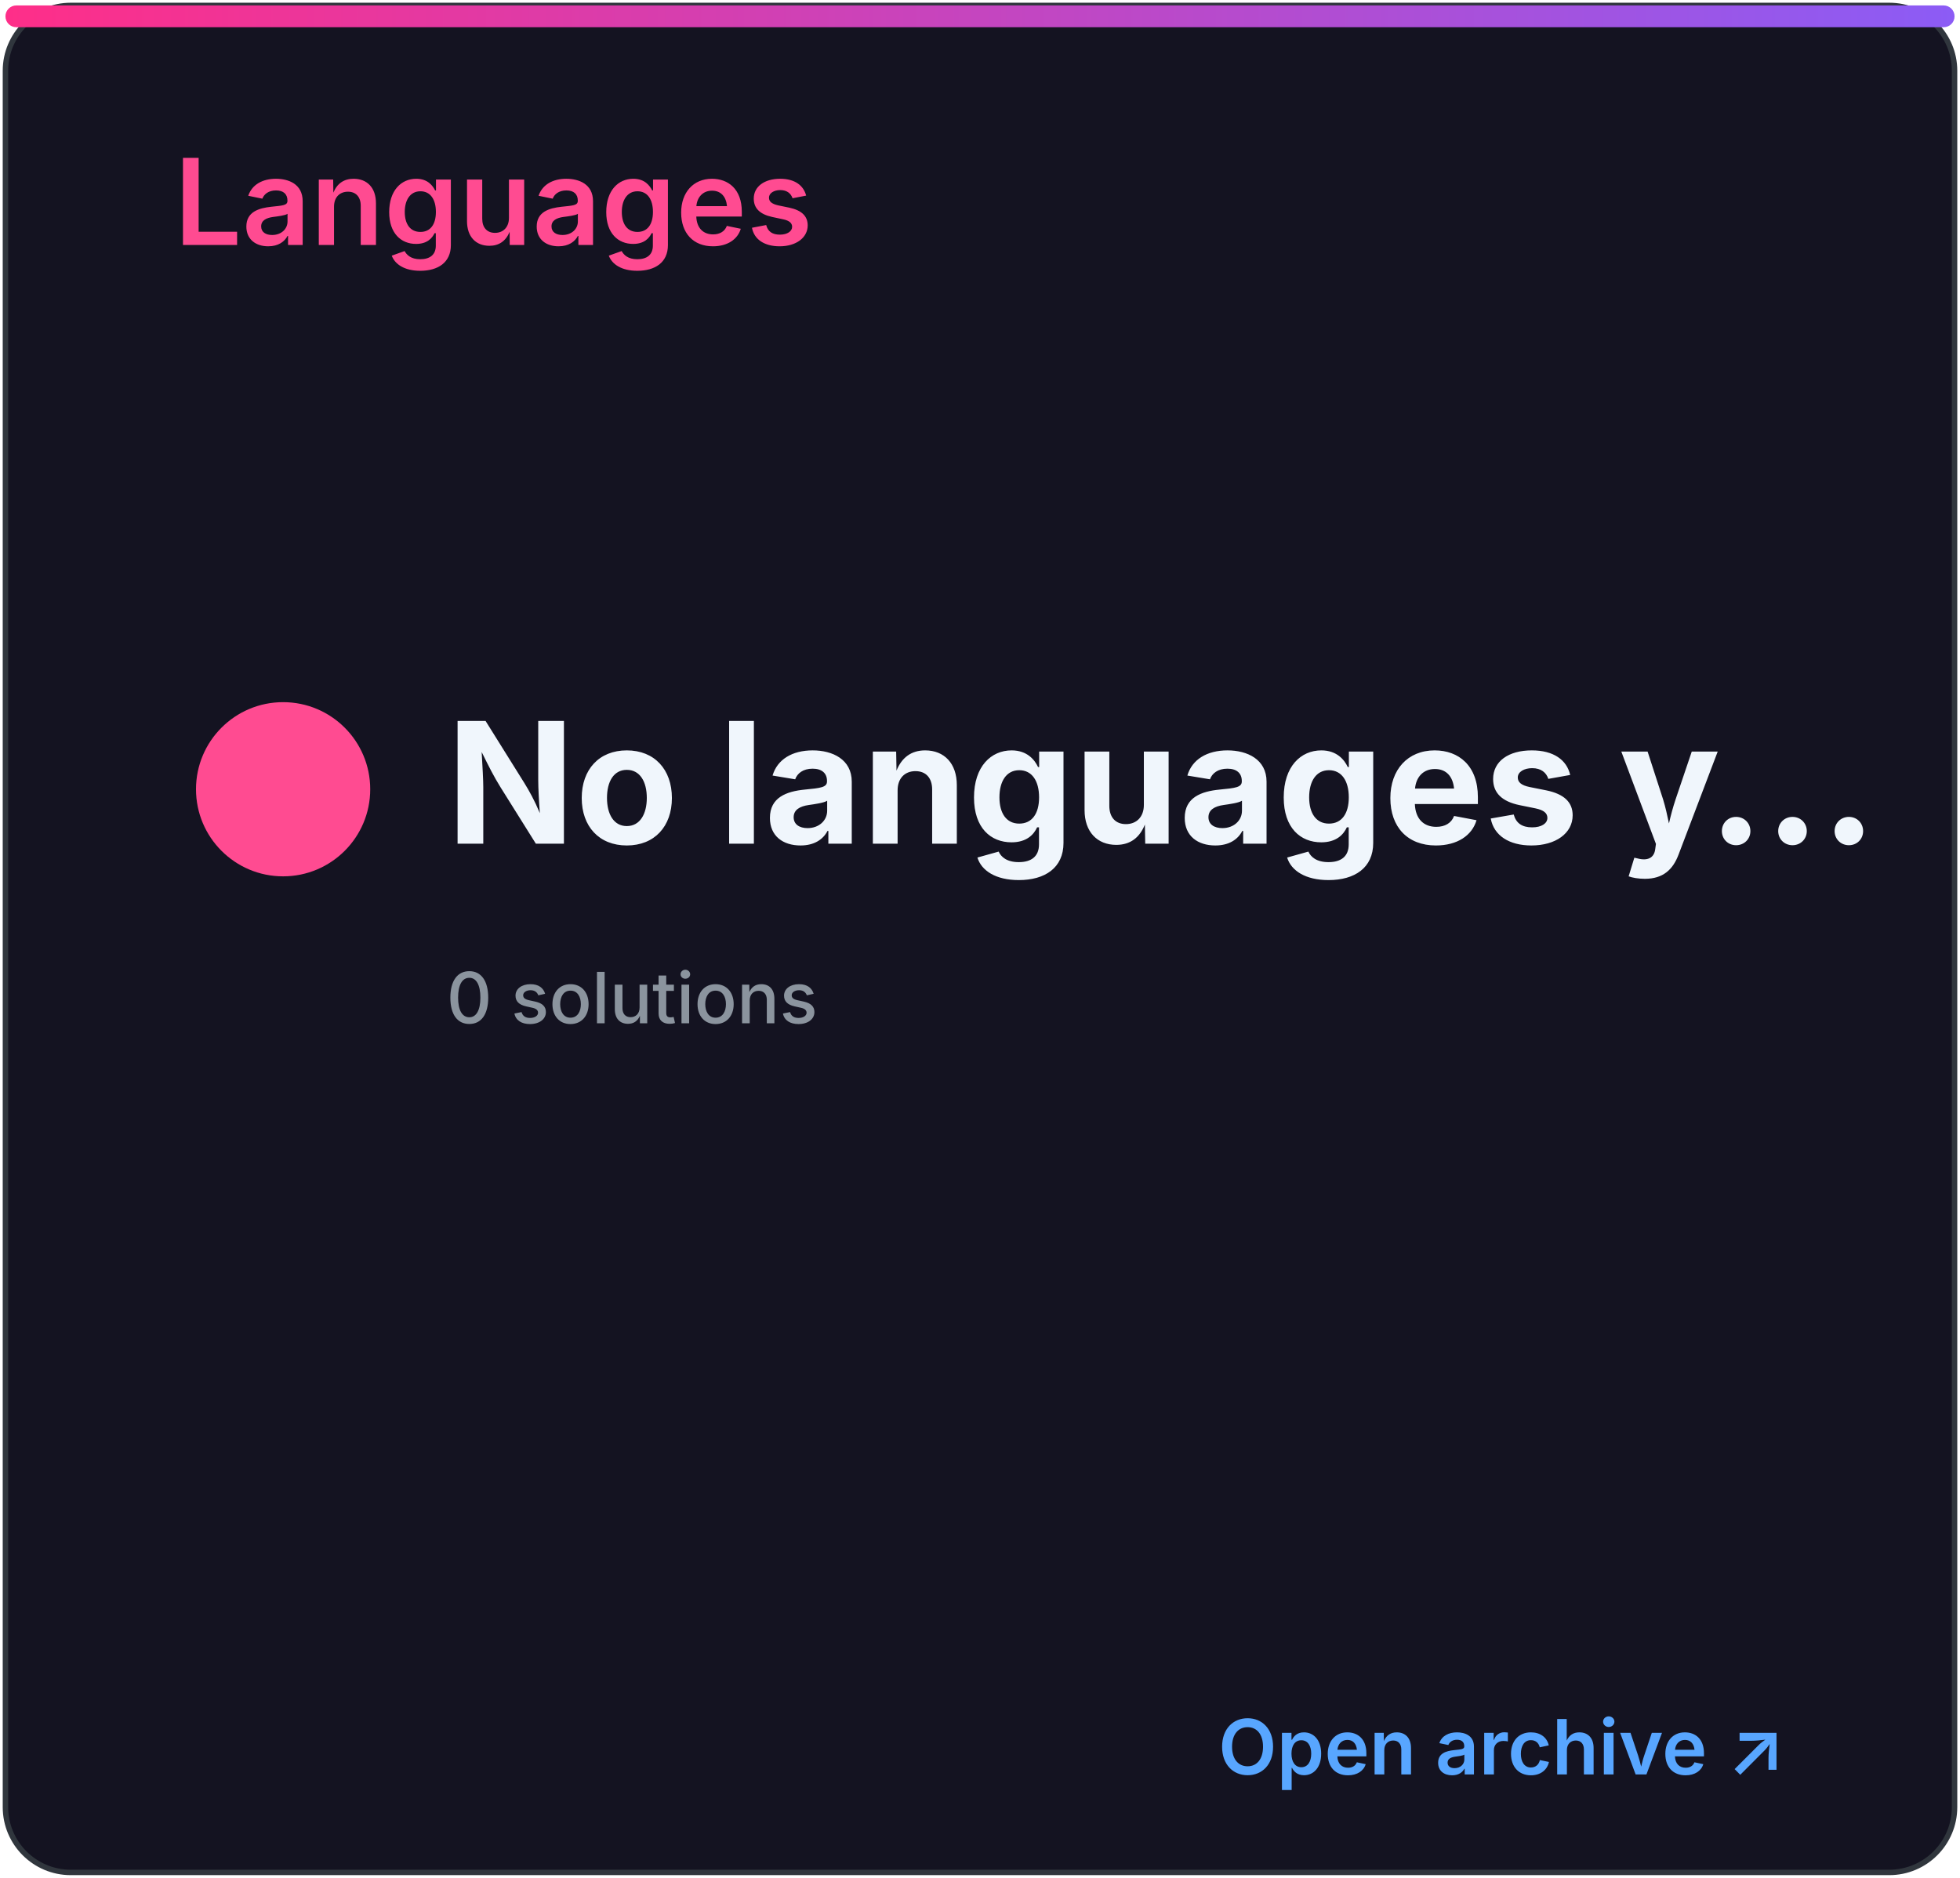
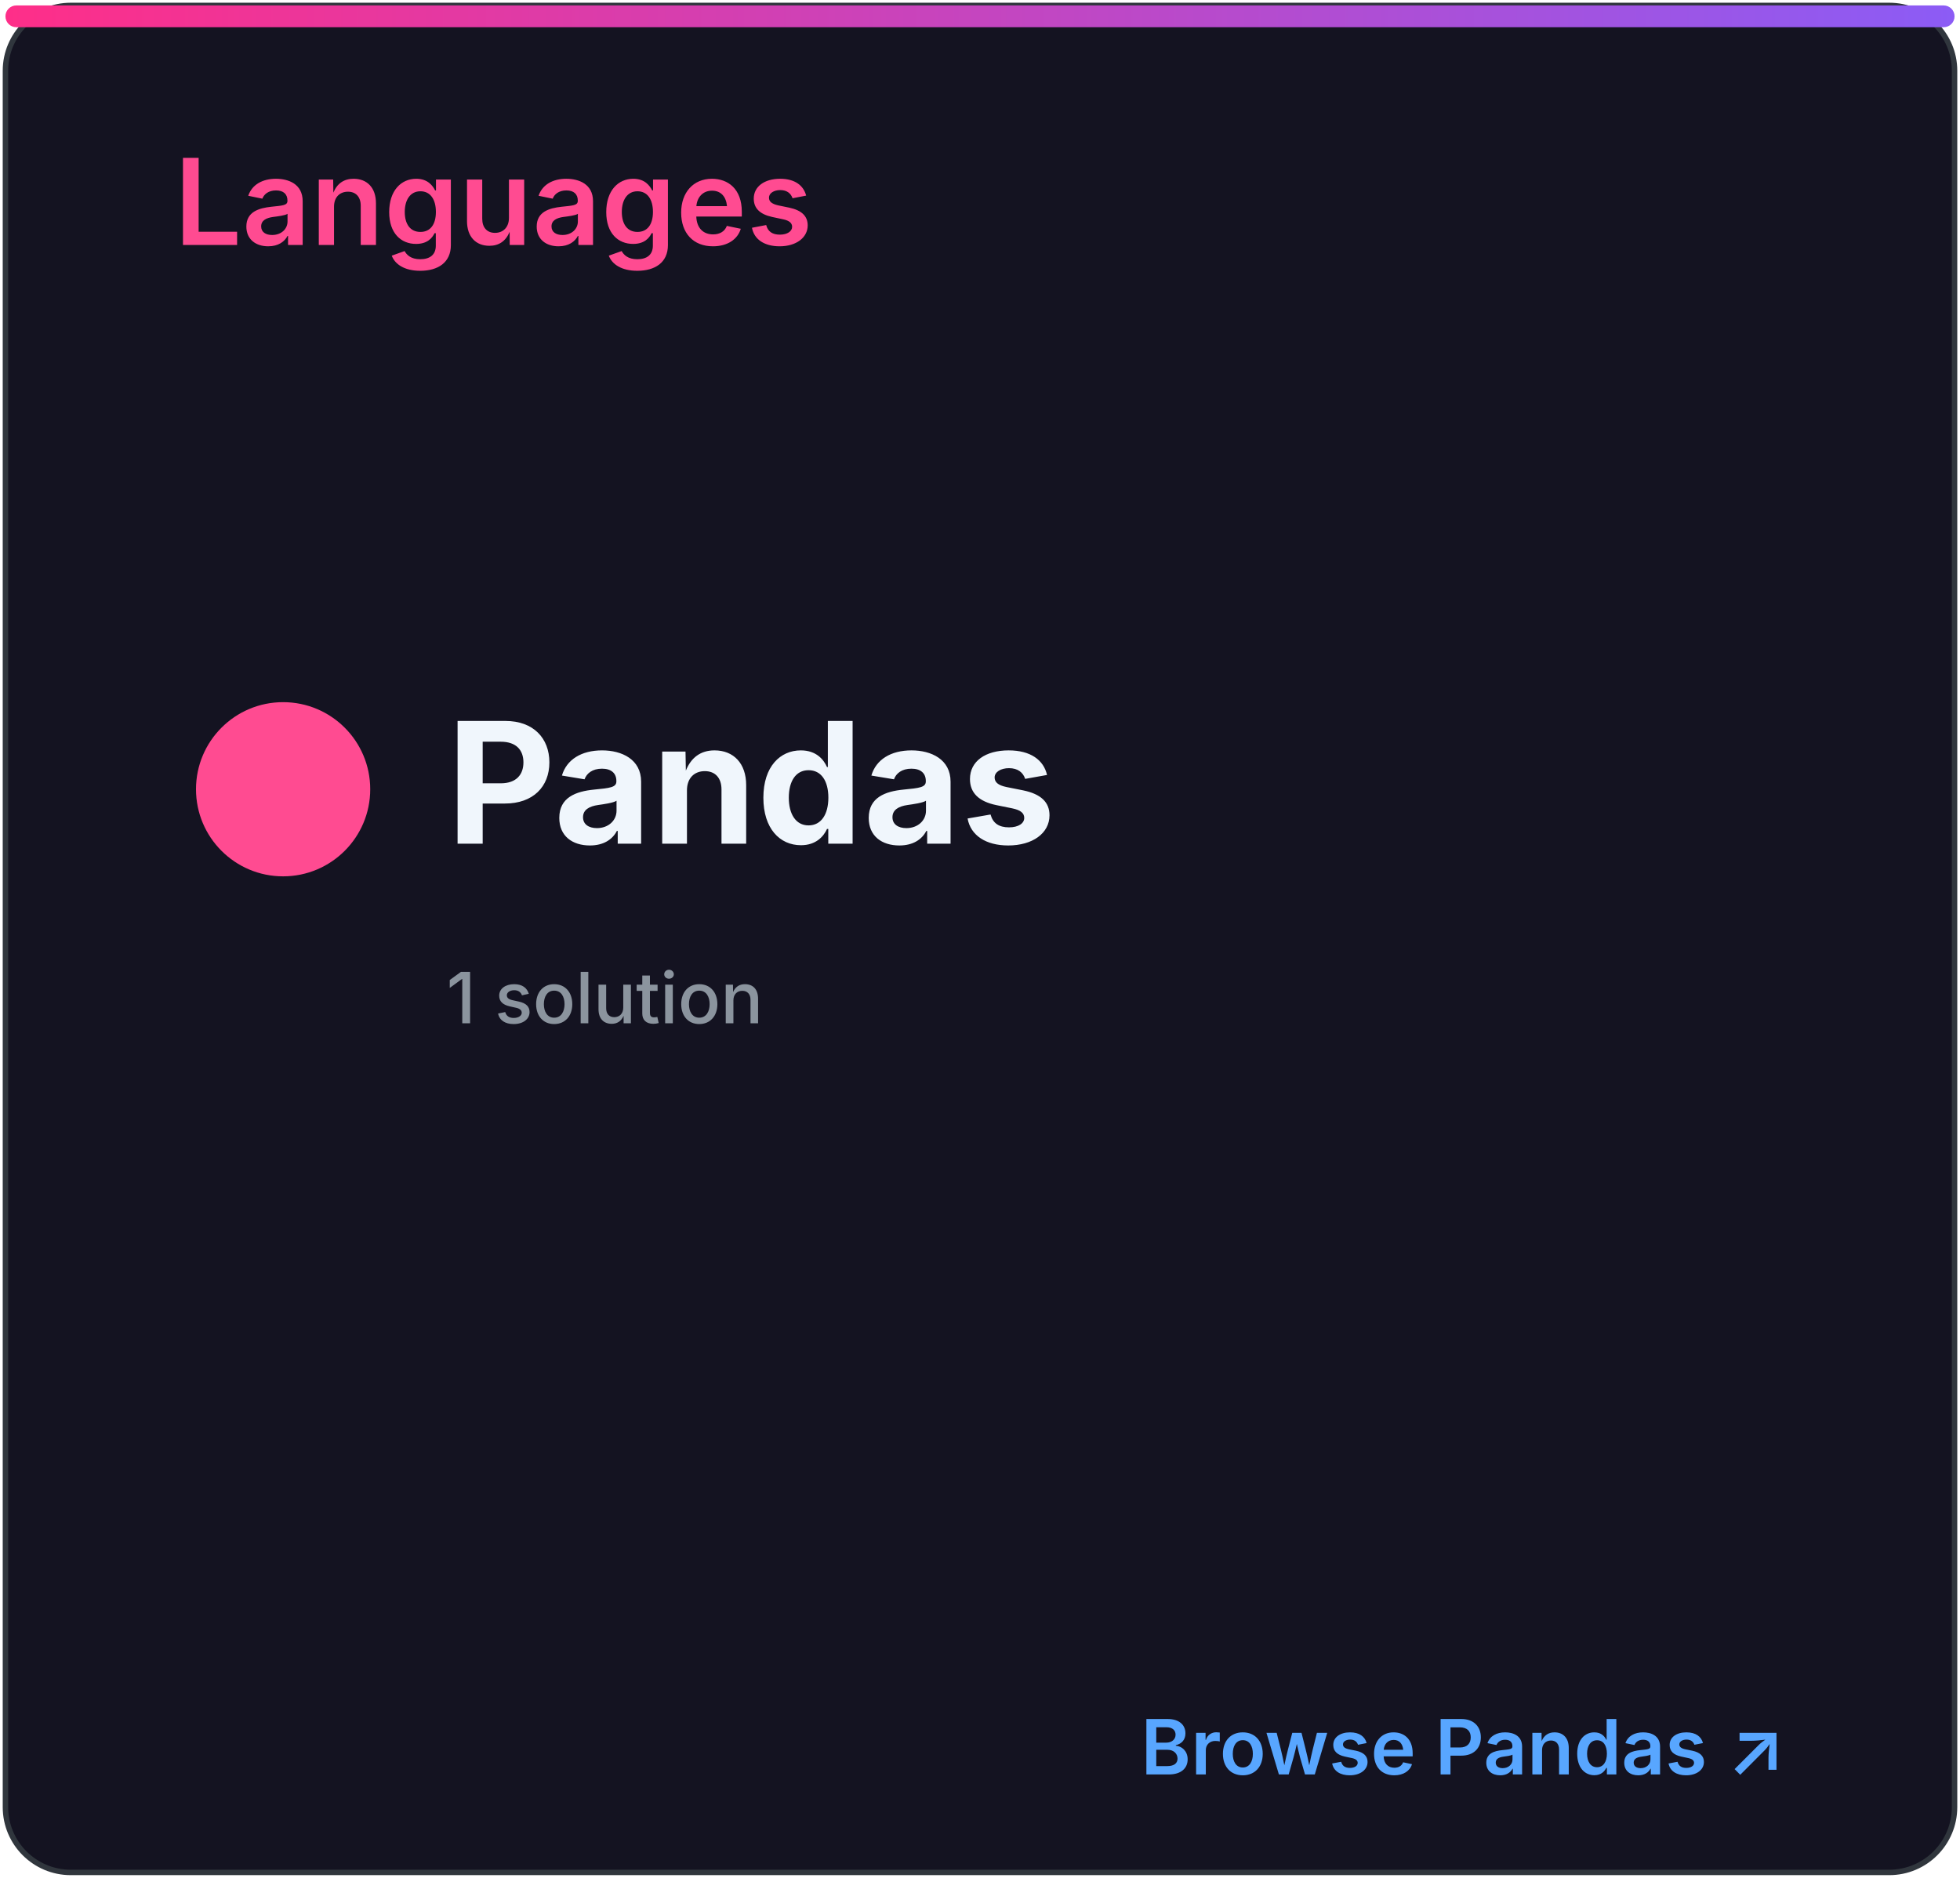
<svg xmlns="http://www.w3.org/2000/svg" width="360" height="345" viewBox="0 0 360 345" role="img" aria-labelledby="title desc">
  <defs>
    <linearGradient id="accent" x1="0" x2="1">
      <stop stop-color="#ff2e88" />
      <stop offset="1" stop-color="#8b5cf6" />
    </linearGradient>
    <clipPath id="bar">
      <rect x="32" y="82" width="296" height="8" rx="4" />
    </clipPath>
    <style>
.heading{font:600 22px -apple-system,BlinkMacSystemFont,'Segoe UI',sans-serif;fill:#ff4b91}
.eyebrow{font:600 10px -apple-system,BlinkMacSystemFont,'Segoe UI',sans-serif;letter-spacing:1.2px;fill:#8b949e}
.total{font:700 52px -apple-system,BlinkMacSystemFont,'Segoe UI',sans-serif;fill:#f0f6fc}
.metric{font:600 15px -apple-system,BlinkMacSystemFont,'Segoe UI',sans-serif;fill:#f0f6fc}
.count{font:700 16px -apple-system,BlinkMacSystemFont,'Segoe UI',sans-serif;fill:#f0f6fc}
.muted{font:500 13px -apple-system,BlinkMacSystemFont,'Segoe UI',sans-serif;fill:#8b949e}
.language{font:700 31px -apple-system,BlinkMacSystemFont,'Segoe UI',sans-serif;fill:#f0f6fc}
.link{font:600 14px -apple-system,BlinkMacSystemFont,'Segoe UI',sans-serif;fill:#58a6ff}
</style>
  </defs>
  <rect x="1" y="1" width="358" height="343" rx="12" fill="#141321" stroke="#30363d" />
  <rect x="1" y="1" width="358" height="4" rx="2" fill="url(#accent)" />
  <text x="32" y="45" class="heading">Languages</text>
  <circle cx="52" cy="145" r="16" fill="#ff4b91" />
-   <text x="82" y="155" class="language">No languages y…</text>
-   <text x="82" y="188" class="muted">0 solutions</text>
-   <text x="328" y="326" class="link" text-anchor="end">Open archive ↗</text>
+   <text x="82" y="155" class="language">Pandas</text>
+   <text x="82" y="188" class="muted">1 solution</text>
+   <text x="328" y="326" class="link" text-anchor="end">Browse Pandas ↗</text>
</svg>
